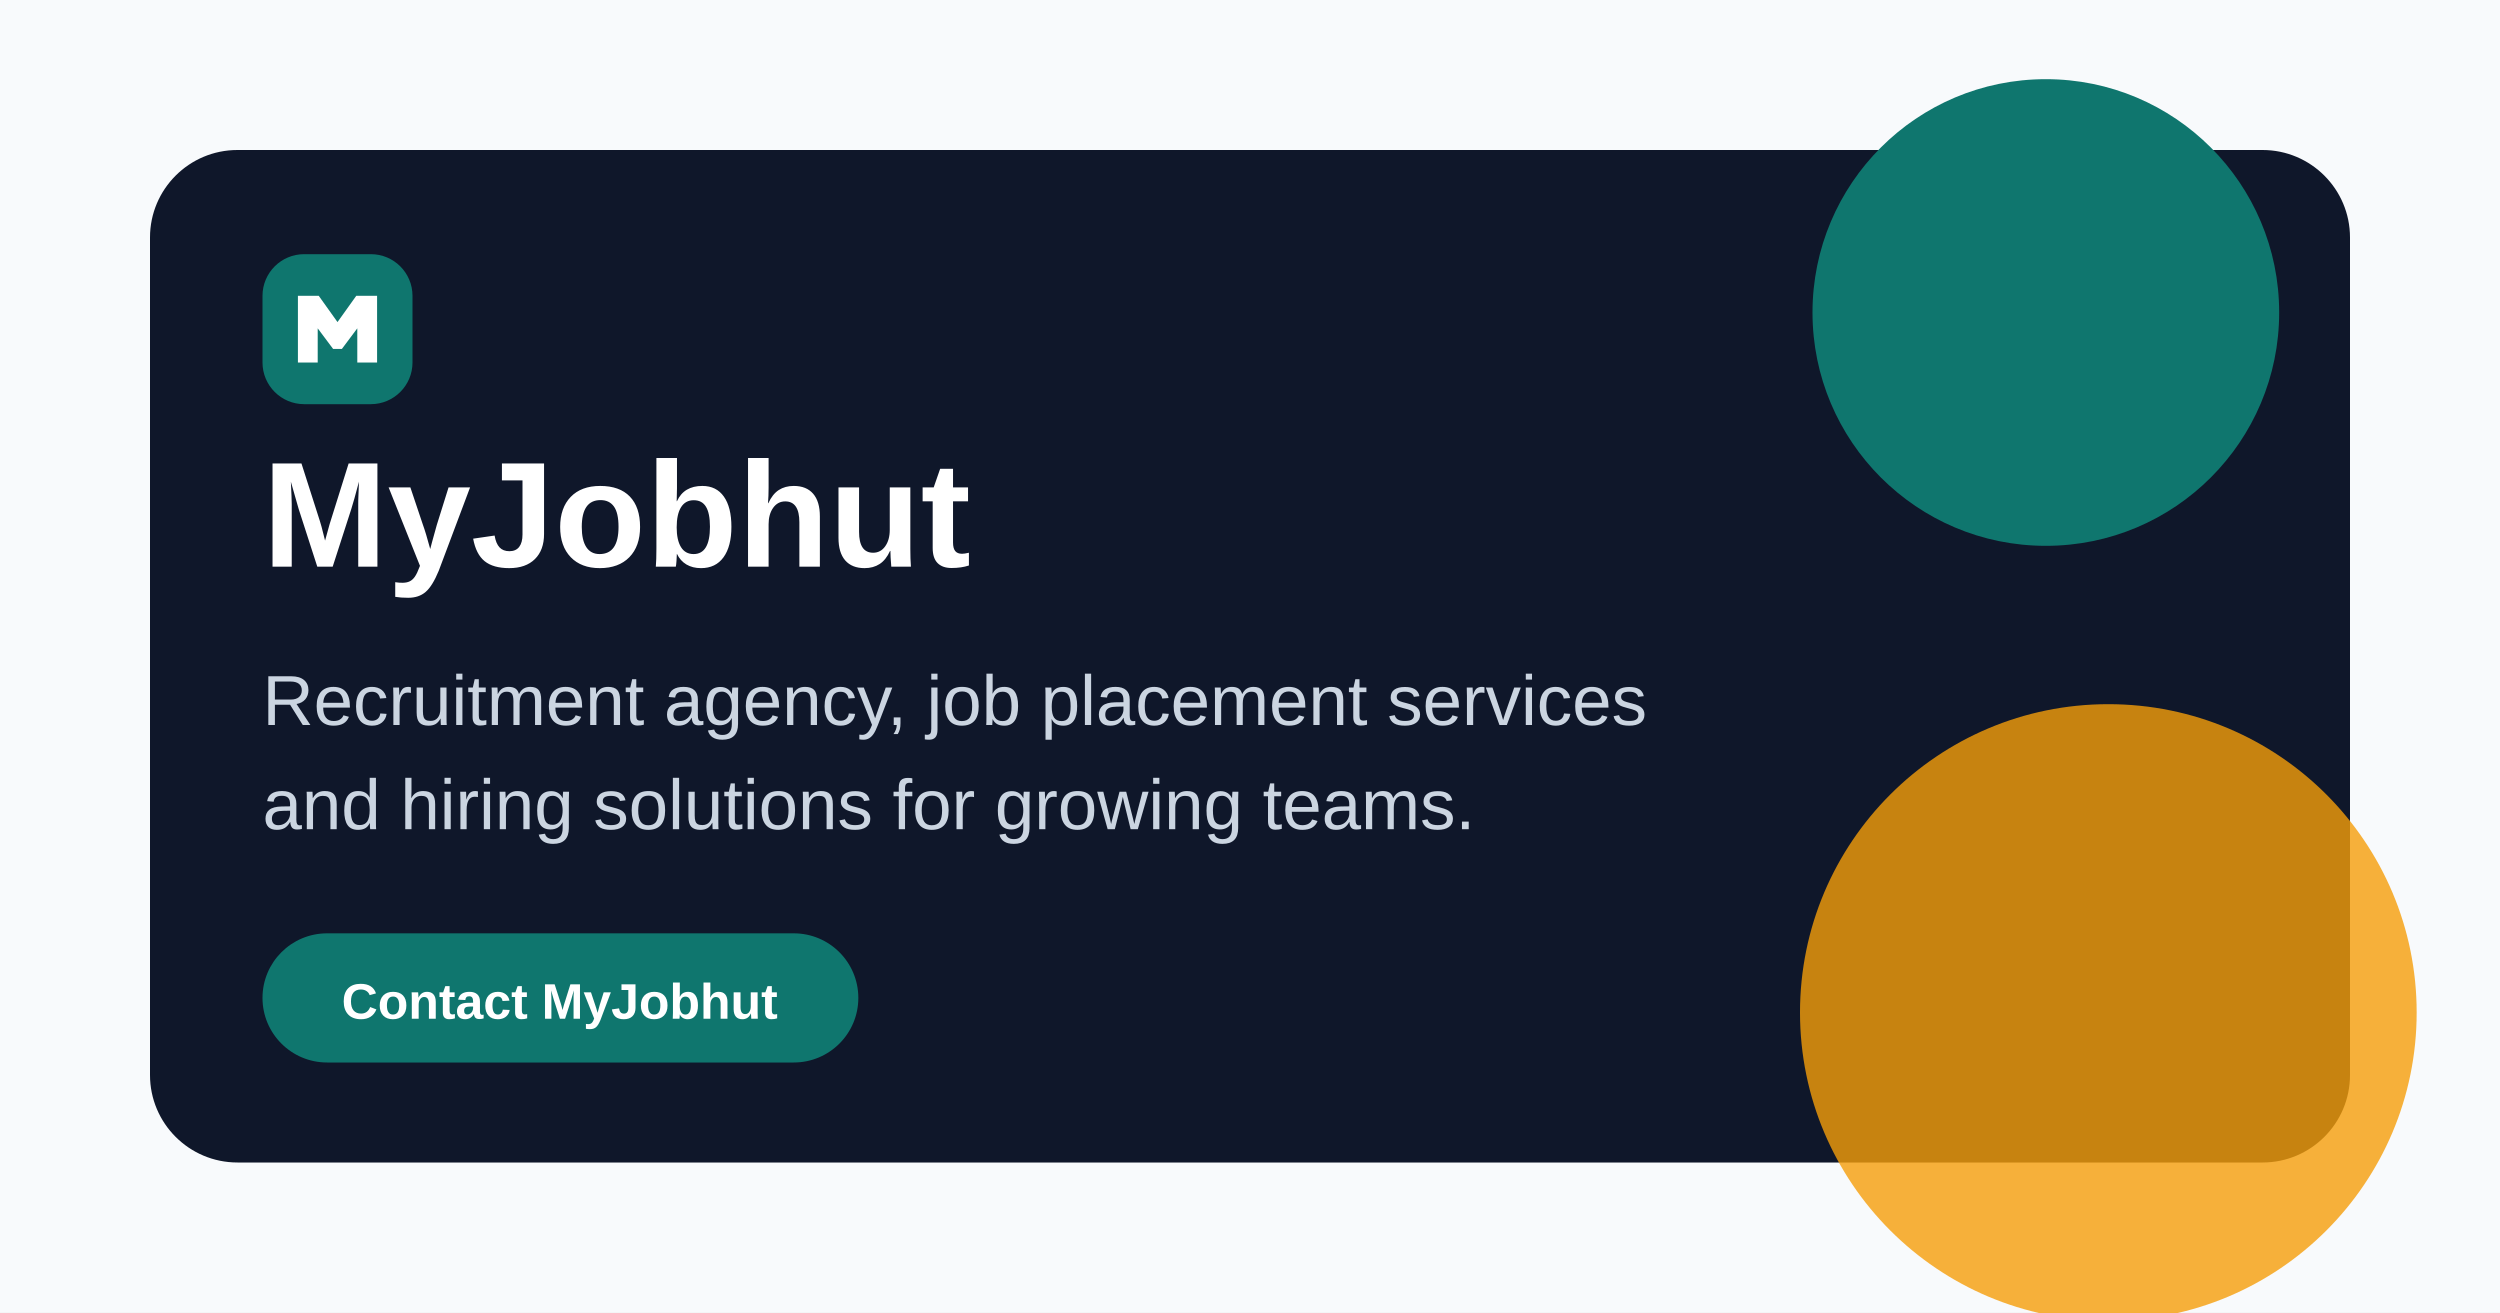
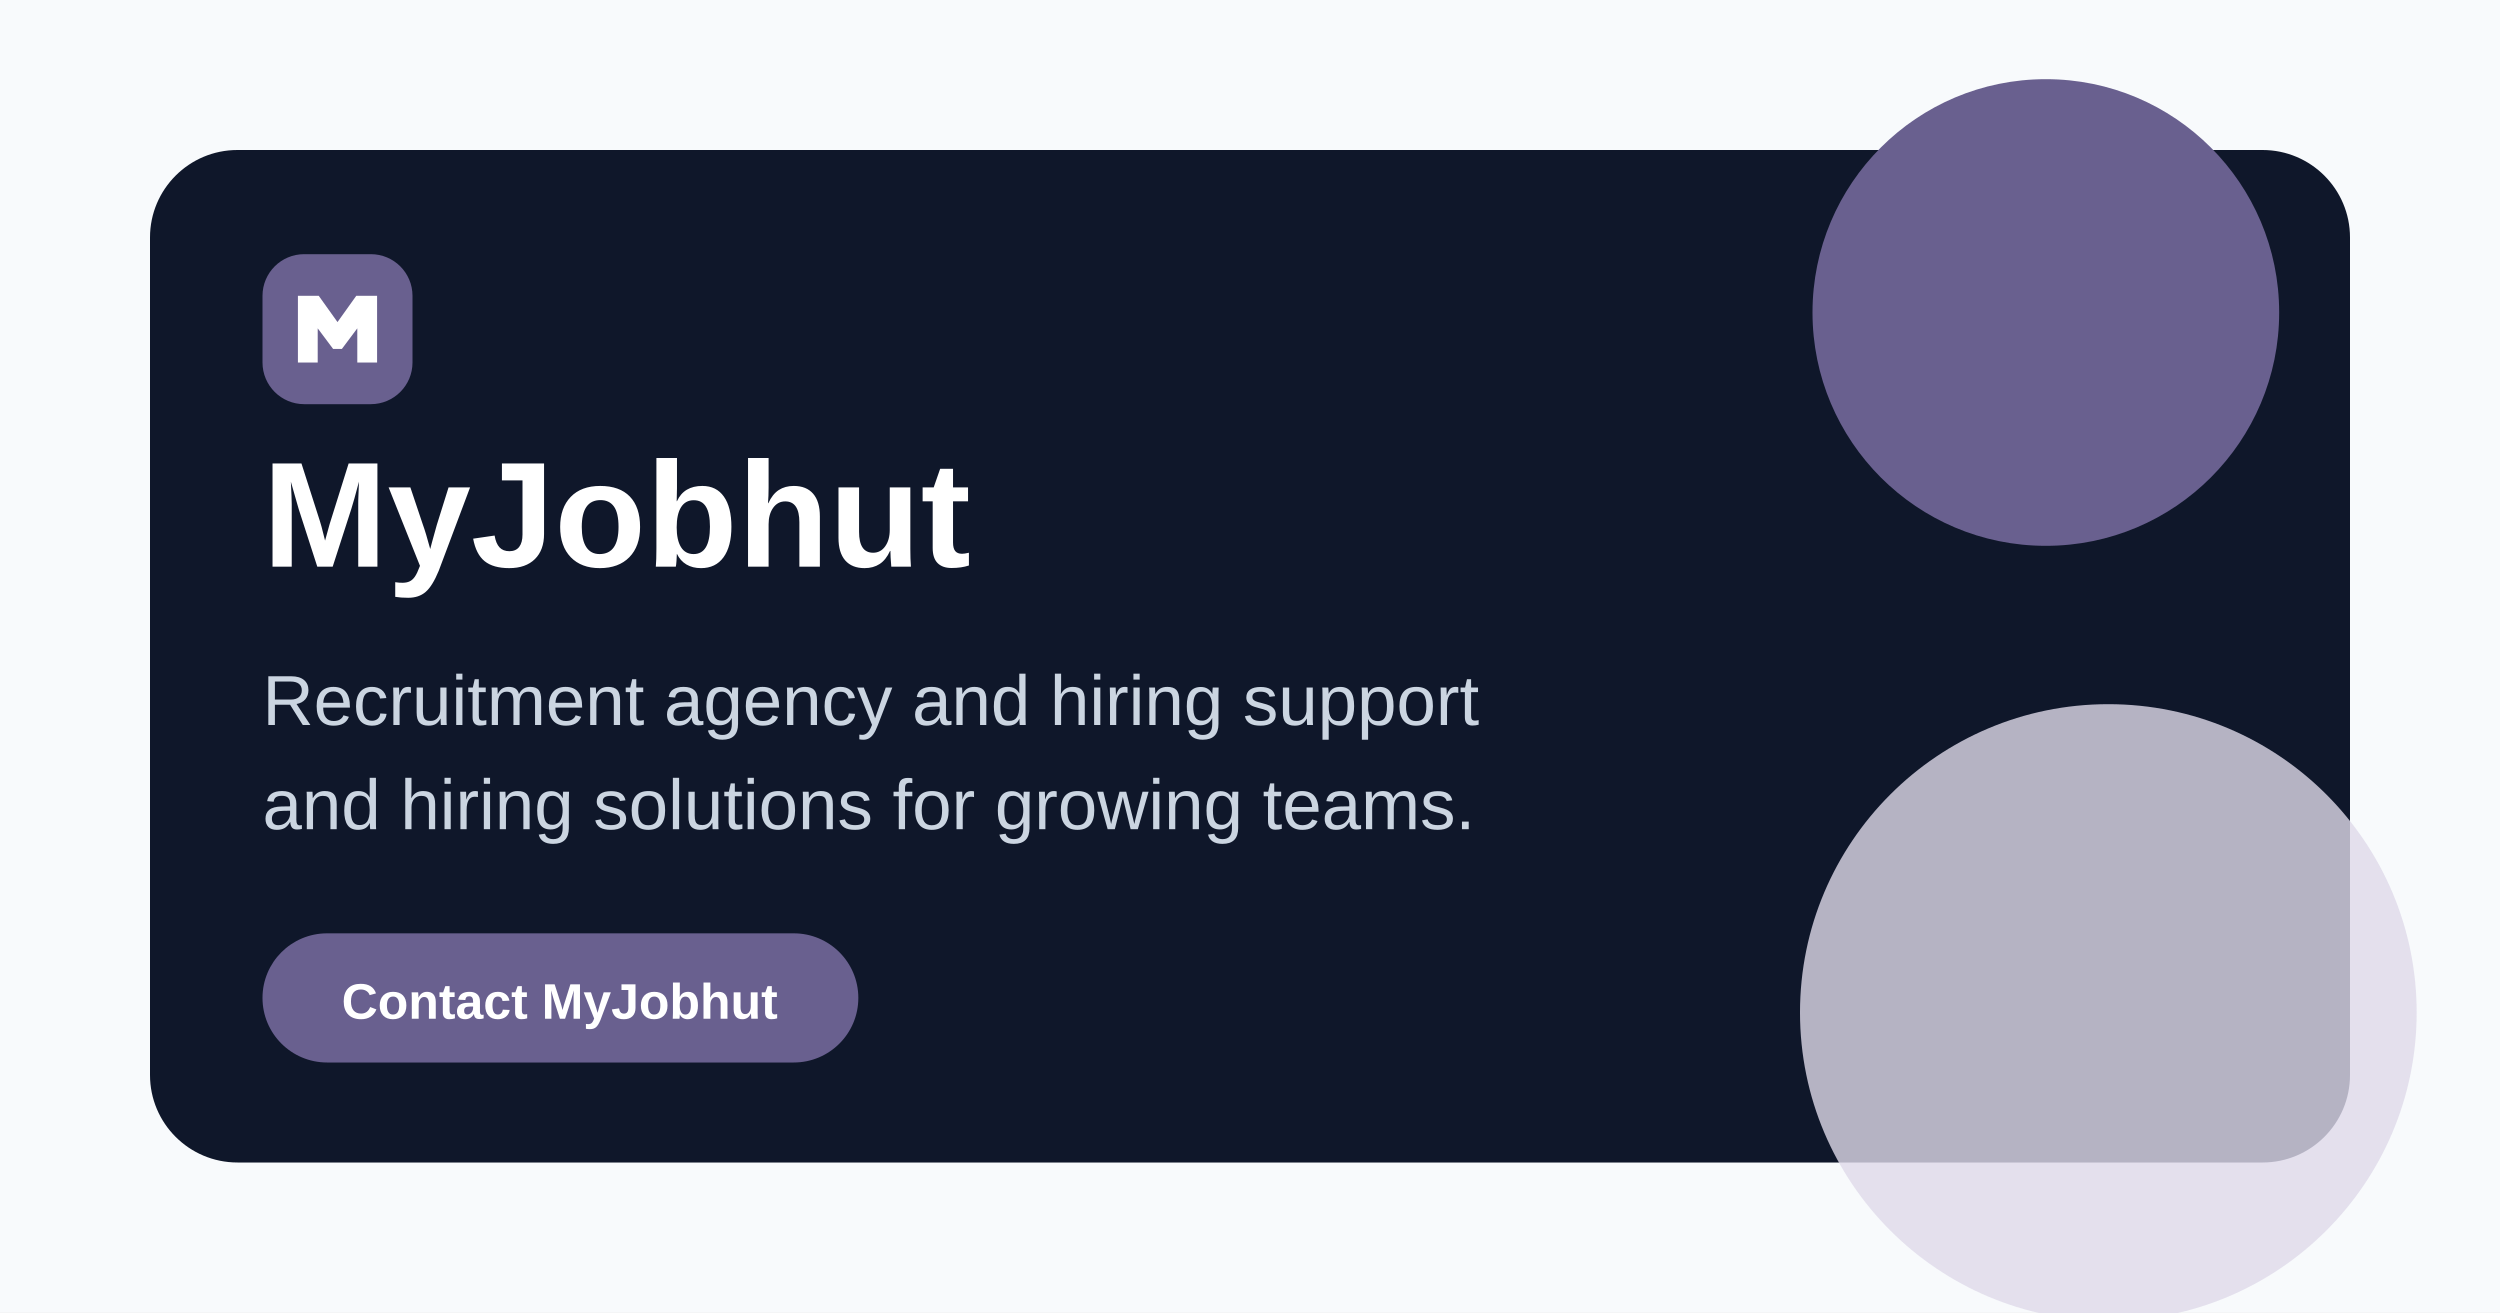
<svg xmlns="http://www.w3.org/2000/svg" width="1200" height="630" viewBox="0 0 1200 630" fill="none">
  <rect width="1200" height="630" fill="#F8FAFC" />
  <rect x="72" y="72" width="1056" height="486" rx="42" fill="#0F172A" />
-   <circle cx="982" cy="150" r="112" fill="#0F766E" />
-   <circle cx="1012" cy="486" r="148" fill="#F59E0B" fill-opacity="0.8" />
-   <rect x="126" y="122" width="72" height="72" rx="20" fill="#0F766E" />
+   <circle cx="982" cy="150" r="112" fill="#69608F" />
+   <circle cx="1012" cy="486" r="148" fill="#DED9EA" fill-opacity="0.8" />
+   <rect x="126" y="122" width="72" height="72" rx="20" fill="#69608F" />
  <path d="M143 174V142H153L162 154.6L171 142H181V174H171.5V157.6L164.1 167.5H159.9L152.5 157.6V174H143Z" fill="white" />
  <text x="126" y="272" fill="white" font-family="Arial, Helvetica, sans-serif" font-size="72" font-weight="700">MyJobhut</text>
-   <text x="126" y="348" fill="#CBD5E1" font-family="Arial, Helvetica, sans-serif" font-size="34" font-weight="500">Recruitment agency, job placement services</text>
+   <text x="126" y="348" fill="#CBD5E1" font-family="Arial, Helvetica, sans-serif" font-size="34" font-weight="500">Recruitment agency and hiring support</text>
  <text x="126" y="398" fill="#CBD5E1" font-family="Arial, Helvetica, sans-serif" font-size="34" font-weight="500">and hiring solutions for growing teams.</text>
-   <rect x="126" y="448" width="286" height="62" rx="31" fill="#0F766E" />
+   <rect x="126" y="448" width="286" height="62" rx="31" fill="#69608F" />
  <text x="164" y="489" fill="white" font-family="Arial, Helvetica, sans-serif" font-size="24" font-weight="700">Contact MyJobhut</text>
</svg>
